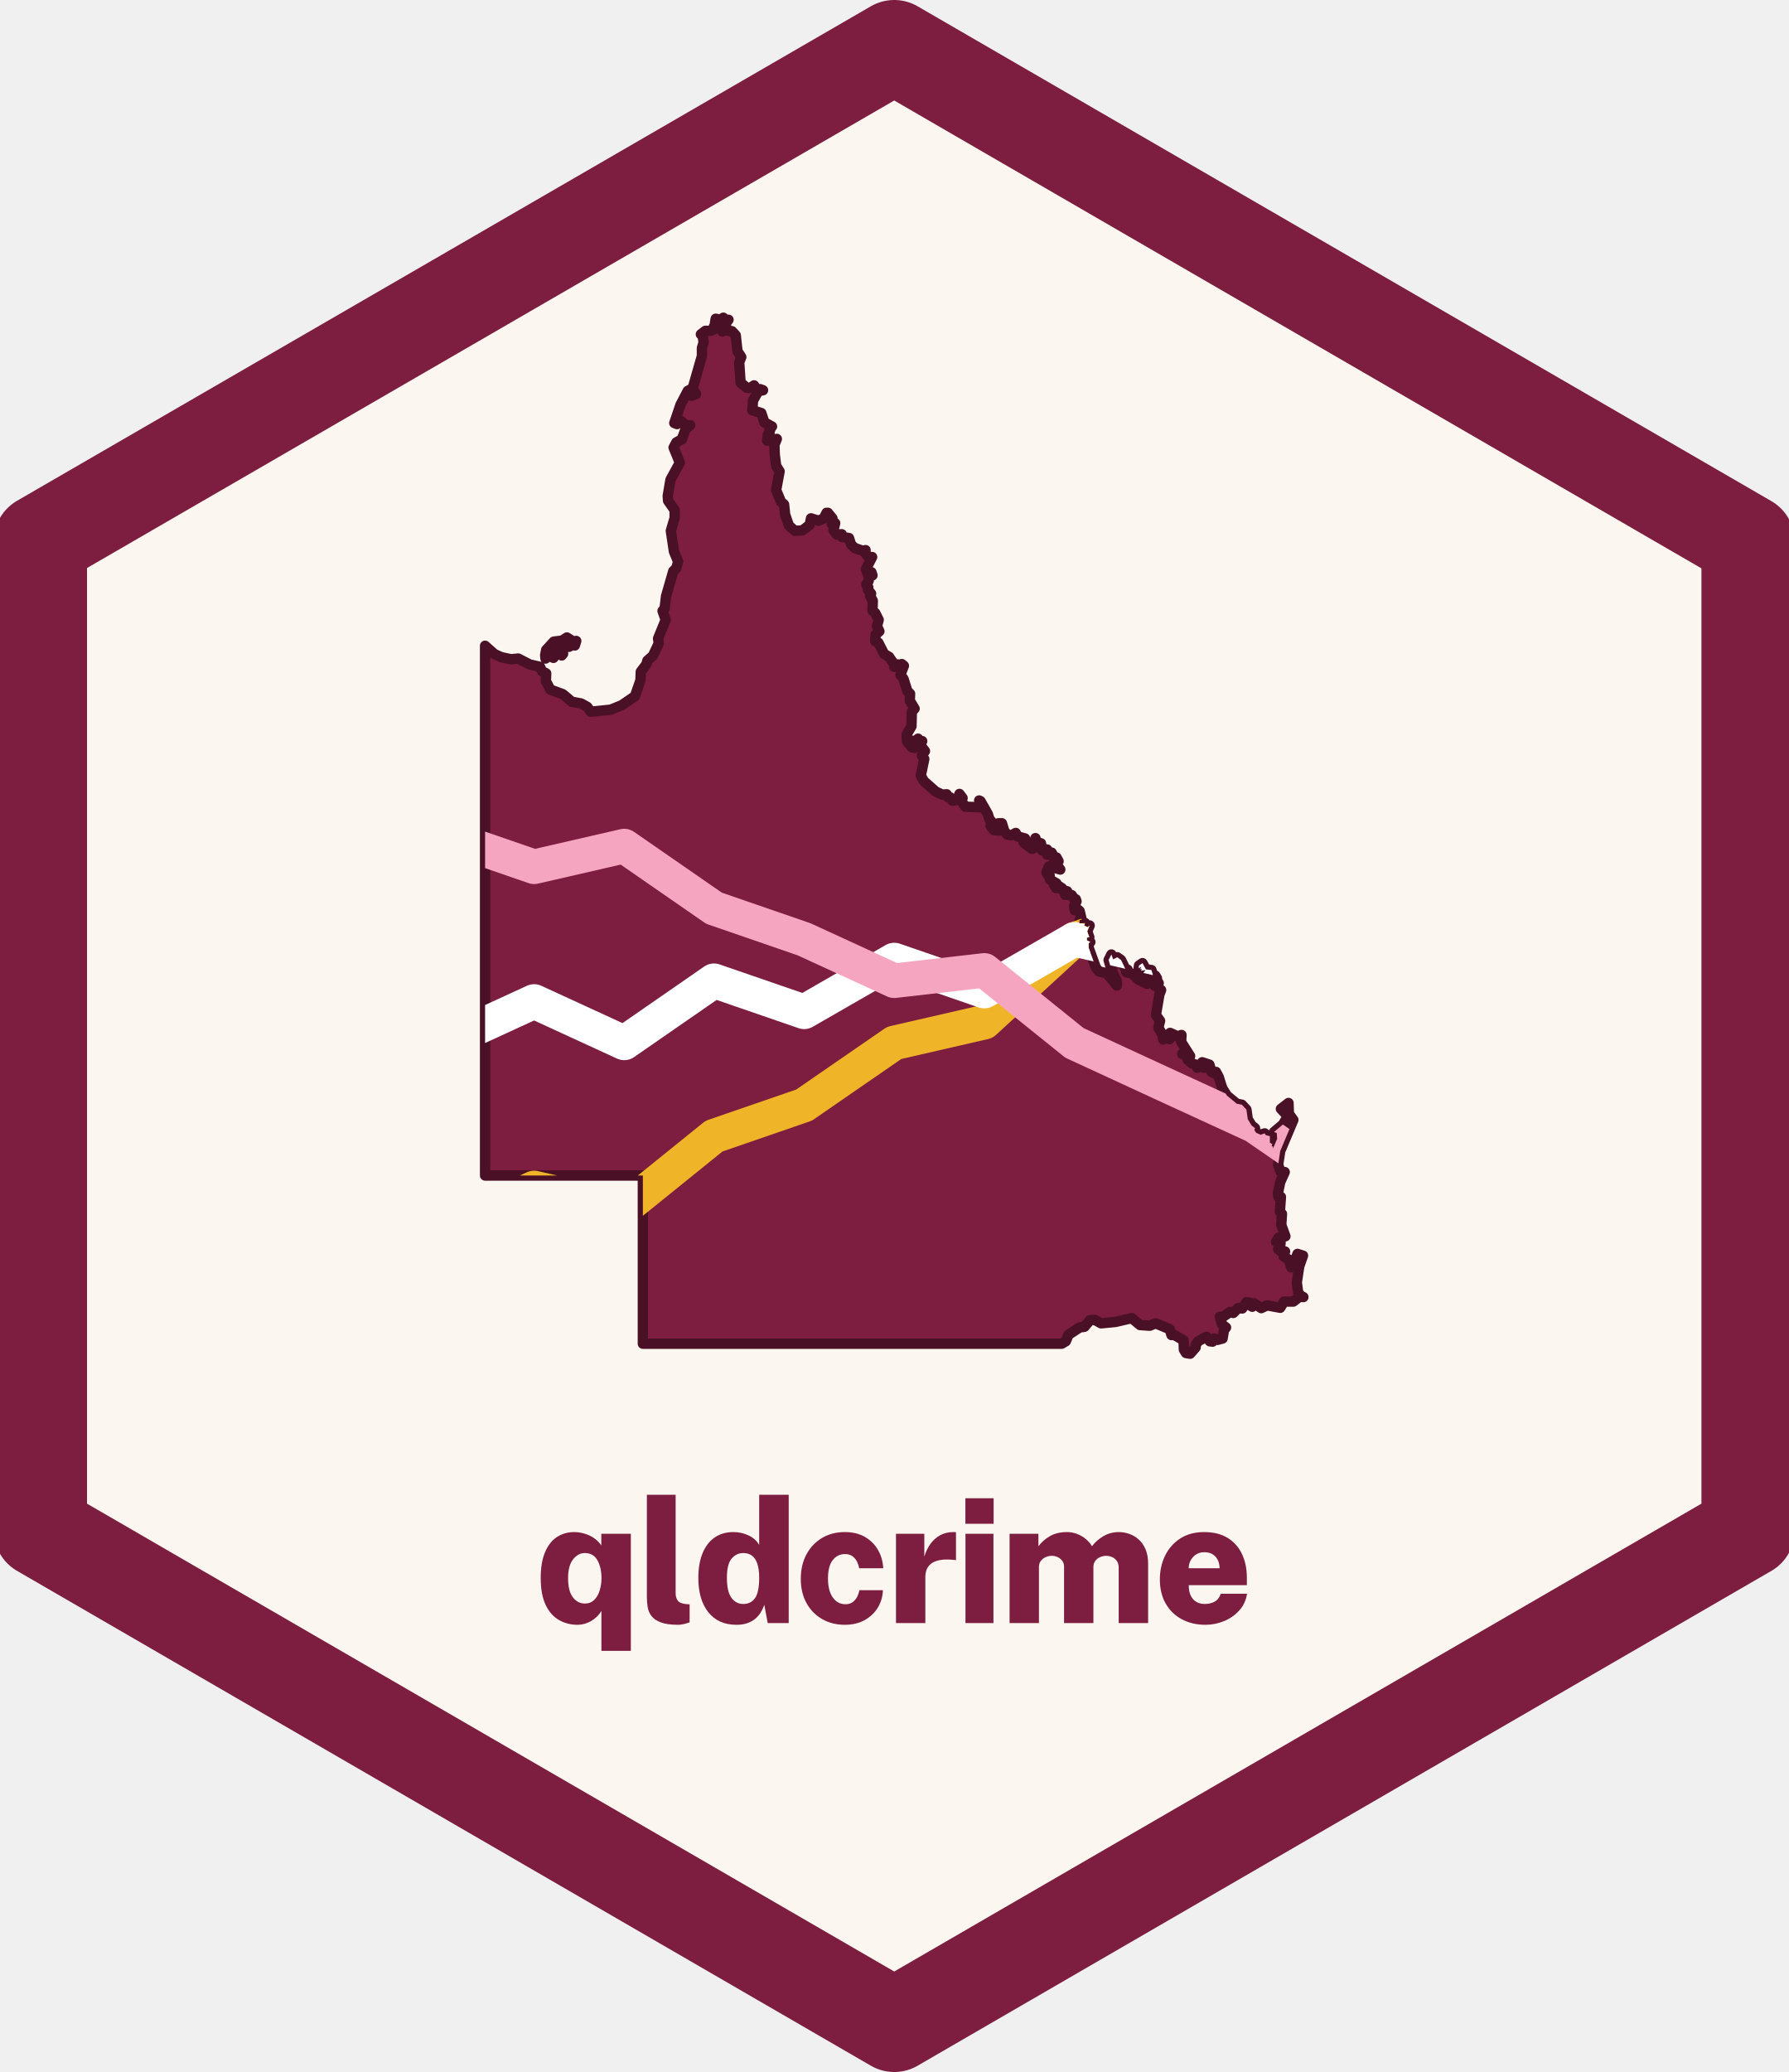
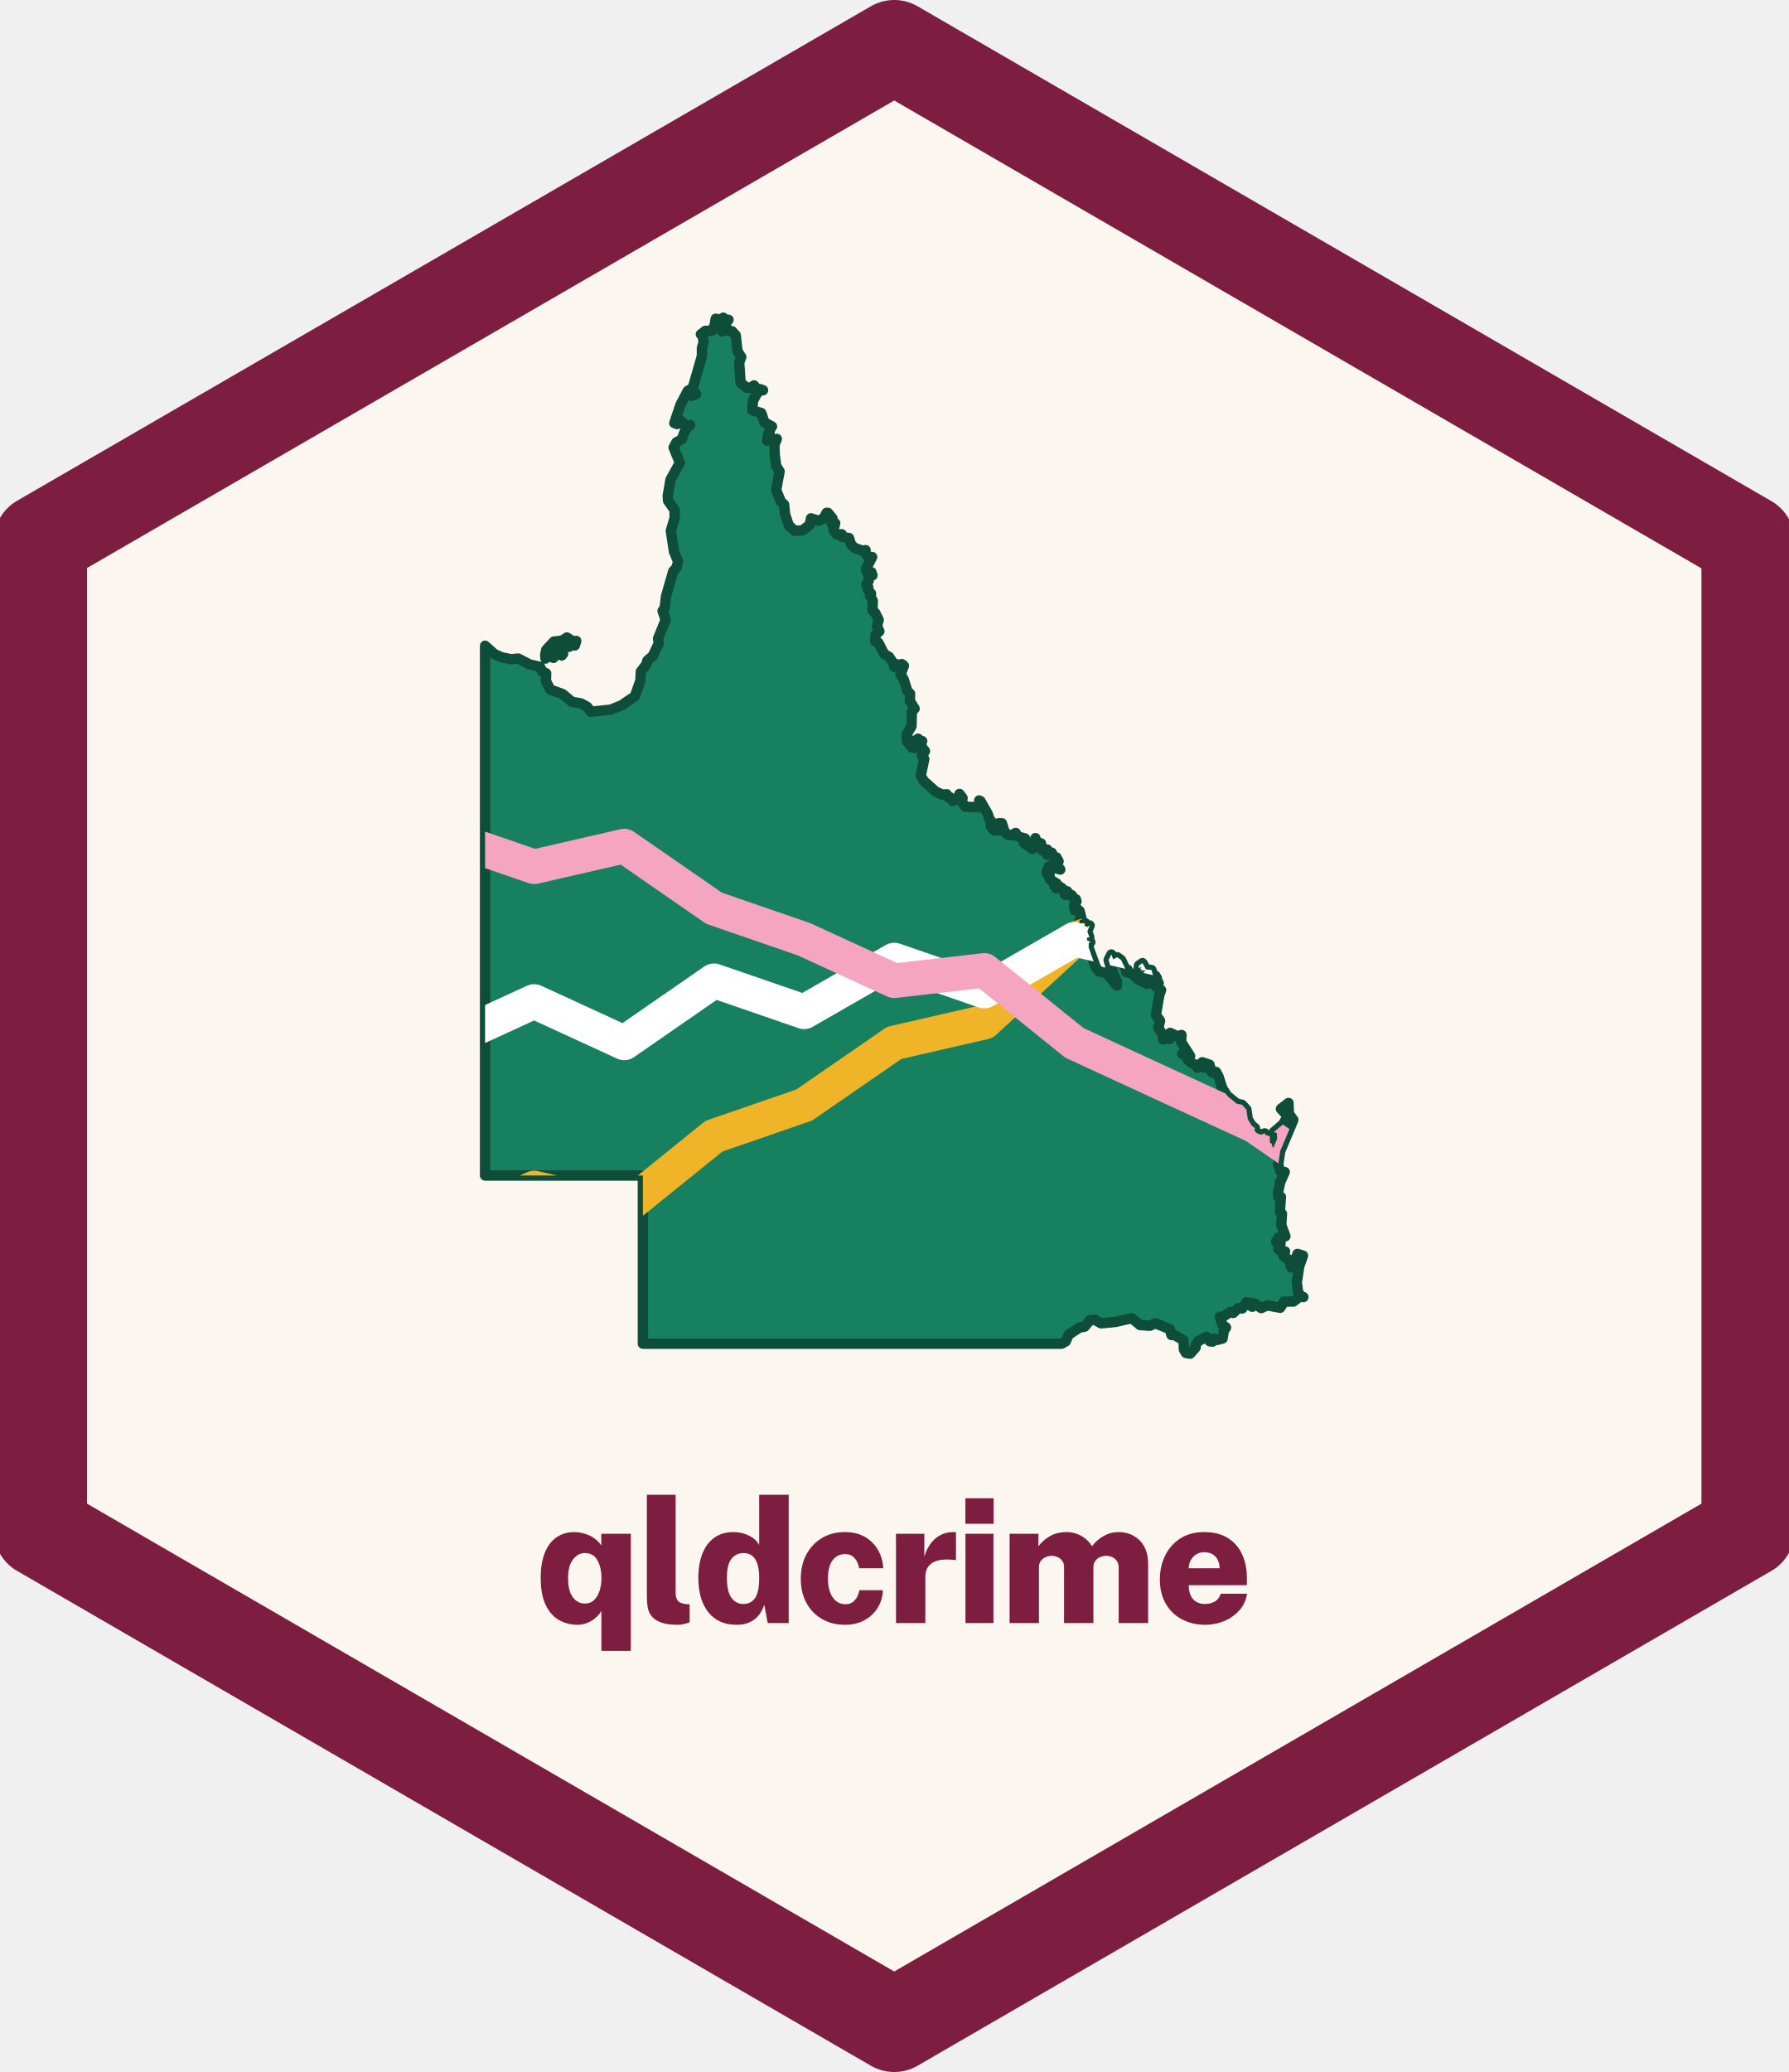
<svg xmlns="http://www.w3.org/2000/svg" viewBox="0 0 518 600" width="518" height="600">
  <defs>
    <clipPath id="hex">
      <path d="M259.0,13.5 L506.3,156.8 L506.3,443.2 L259.0,586.5 L11.7,443.2 L11.7,156.7 Z" />
    </clipPath>
    <clipPath id="qld">
      <path d="M140.5,187.0 L143.2,189.4 L145.2,190.3 L148.0,190.9 L150.1,190.7 L153.4,192.4 L156.4,193.1 L157.0,194.4 L158.2,195.0 L158.1,197.2 L159.4,199.7 L163.0,201.0 L165.6,203.2 L168.3,203.7 L170.1,204.7 L171.1,206.1 L176.9,205.5 L180.1,204.2 L183.9,201.6 L185.5,197.0 L185.6,194.5 L187.2,192.4 L187.5,191.3 L189.1,189.9 L190.8,186.3 L190.6,184.9 L192.8,179.5 L191.9,176.9 L192.5,176.2 L192.9,172.7 L195.0,165.4 L195.9,164.5 L196.4,162.6 L195.2,159.7 L194.3,153.7 L195.4,150.0 L195.4,147.7 L193.5,145.0 L193.4,143.6 L194.2,138.9 L196.9,134.0 L195.1,129.6 L195.9,128.1 L197.5,127.2 L198.5,124.4 L199.9,123.1 L198.7,123.2 L197.1,121.8 L196.1,122.8 L195.3,122.5 L197.1,117.2 L199.2,113.2 L200.1,112.7 L199.8,113.2 L200.3,114.6 L201.6,114.1 L200.6,112.5 L203.3,103.1 L203.3,100.8 L203.8,99.1 L203.5,97.2 L203.0,96.8 L204.3,95.8 L205.9,95.8 L206.9,95.3 L206.8,94.5 L207.4,94.4 L207.8,93.2 L207.1,93.4 L207.3,92.3 L208.7,92.6 L209.5,92.0 L210.2,92.7 L211.0,92.6 L209.4,94.7 L209.2,96.0 L210.5,95.0 L211.0,95.8 L212.0,95.9 L213.1,97.1 L213.6,101.7 L214.7,103.4 L214.1,104.9 L214.5,110.8 L216.3,112.3 L217.3,112.3 L218.4,111.6 L219.3,112.9 L220.2,112.7 L221.0,113.0 L219.6,113.3 L218.1,116.0 L217.9,118.8 L220.5,119.6 L221.4,122.3 L223.6,123.5 L222.9,124.2 L223.1,124.4 L222.6,125.4 L222.9,125.7 L222.4,125.8 L222.2,127.6 L225.0,127.1 L224.3,128.8 L224.4,131.7 L224.8,134.9 L225.8,136.5 L224.8,141.9 L226.2,145.3 L227.1,146.1 L227.4,149.0 L228.5,152.2 L230.2,153.7 L232.4,153.6 L234.5,152.0 L234.9,150.1 L237.1,150.8 L238.6,150.1 L239.4,148.5 L239.8,148.5 L241.1,150.1 L240.9,151.7 L241.9,151.5 L241.4,153.5 L242.4,154.8 L243.8,154.7 L243.9,155.5 L245.9,155.8 L246.5,157.7 L247.6,158.7 L249.9,159.5 L250.7,159.3 L250.6,160.1 L251.5,161.3 L252.6,161.3 L250.8,164.8 L251.3,166.2 L252.1,166.2 L252.4,165.7 L252.7,166.6 L251.6,167.2 L251.6,168.2 L250.9,169.3 L251.5,170.1 L251.4,170.8 L252.3,171.9 L252.0,172.5 L252.8,174.0 L252.7,176.8 L253.5,177.5 L254.5,179.5 L254.0,181.3 L254.7,182.8 L253.6,183.8 L253.5,185.7 L254.4,186.1 L256.1,189.4 L257.5,190.2 L259.0,192.4 L259.0,193.1 L260.1,192.4 L260.7,193.0 L261.2,192.3 L261.8,192.8 L260.8,195.4 L261.7,196.6 L262.8,200.1 L263.6,200.9 L263.5,202.9 L264.9,205.2 L264.1,206.1 L264.0,210.3 L262.6,212.7 L262.7,214.7 L264.1,216.4 L264.9,216.6 L264.8,215.8 L263.5,214.7 L264.4,214.5 L265.8,215.3 L265.9,213.9 L266.3,214.5 L267.1,214.6 L266.6,215.8 L267.9,217.5 L267.0,218.8 L267.7,219.8 L266.7,224.6 L267.6,226.2 L271.0,229.2 L272.9,230.1 L274.2,230.0 L274.5,230.8 L275.2,230.9 L275.9,231.9 L277.3,231.5 L277.9,229.9 L278.8,231.1 L278.4,231.5 L278.6,232.2 L279.6,233.6 L284.4,233.8 L284.5,232.9 L283.6,231.8 L284.0,232.0 L286.1,235.7 L286.6,237.3 L287.1,237.8 L286.9,239.2 L287.9,240.4 L289.4,240.5 L289.2,238.4 L290.2,238.4 L290.9,240.7 L291.8,241.7 L292.9,241.9 L294.2,241.2 L294.7,242.2 L296.9,242.8 L297.1,243.6 L296.5,244.0 L298.9,245.8 L300.1,245.3 L299.7,244.8 L299.9,242.7 L300.3,244.4 L300.9,244.6 L301.2,244.1 L301.5,244.2 L301.9,246.3 L302.7,245.9 L303.0,246.4 L303.3,246.0 L303.3,247.5 L304.6,246.9 L305.5,248.6 L306.0,248.3 L306.6,249.4 L305.8,249.4 L305.7,249.9 L307.1,251.8 L305.4,251.3 L305.1,250.0 L304.6,250.9 L303.8,250.9 L303.1,252.6 L303.6,253.5 L304.0,253.4 L304.1,254.7 L306.0,255.8 L305.3,256.3 L305.9,257.2 L306.7,256.6 L307.6,257.2 L307.7,257.7 L309.1,258.1 L308.5,258.2 L308.5,259.1 L310.4,259.2 L311.3,260.5 L311.6,260.4 L311.8,261.0 L311.1,262.4 L311.3,263.6 L312.1,263.3 L312.7,263.8 L313.3,266.3 L312.7,266.4 L312.6,267.4 L314.3,267.3 L314.0,268.0 L315.0,268.5 L315.6,268.0 L314.9,269.7 L315.5,271.4 L314.8,271.5 L314.8,272.3 L315.8,272.8 L315.3,273.1 L315.3,274.4 L317.4,280.2 L318.3,281.3 L320.5,281.8 L323.5,285.4 L323.5,284.2 L322.1,281.2 L322.2,279.9 L321.6,279.7 L321.1,278.0 L321.9,276.4 L322.4,277.8 L323.6,277.2 L324.7,278.0 L325.9,280.5 L326.6,280.8 L326.2,281.5 L328.0,282.0 L329.6,283.6 L332.2,284.9 L331.6,281.9 L331.1,281.8 L331.8,280.9 L330.5,281.1 L330.7,280.5 L330.2,280.7 L330.6,279.9 L329.8,280.4 L329.9,279.6 L330.9,278.9 L331.9,280.7 L333.5,280.9 L334.0,282.6 L334.6,282.5 L335.1,283.3 L334.6,283.4 L334.4,284.0 L333.8,283.6 L333.6,284.1 L334.4,284.6 L334.5,285.5 L335.2,284.0 L335.6,284.7 L335.3,286.0 L336.3,286.7 L335.8,288.0 L334.8,293.9 L336.0,295.6 L335.5,297.6 L336.7,299.6 L336.9,301.0 L337.7,300.6 L338.8,300.9 L338.3,299.8 L338.9,299.1 L341.1,300.1 L342.2,299.7 L342.1,301.7 L344.7,305.8 L344.4,306.1 L344.1,305.2 L343.8,305.4 L343.4,304.1 L343.0,305.1 L342.8,304.7 L342.4,305.2 L343.6,305.7 L344.0,306.9 L345.2,307.9 L346.9,308.5 L346.6,308.7 L346.8,309.2 L347.4,308.6 L348.8,309.2 L347.8,308.1 L348.2,307.6 L350.3,308.3 L350.9,310.4 L351.7,310.8 L352.2,310.4 L353.0,311.9 L354.0,315.1 L355.4,317.3 L358.2,319.6 L359.7,319.9 L361.0,321.3 L361.4,324.1 L362.5,325.9 L363.5,326.7 L363.3,327.2 L363.8,328.0 L365.1,328.6 L366.3,328.2 L366.6,328.7 L367.8,329.0 L367.8,330.9 L368.5,331.3 L368.3,331.9 L368.7,332.0 L368.7,332.6 L369.9,329.8 L369.8,328.1 L369.0,327.8 L371.6,325.6 L372.6,323.9 L372.6,322.8 L371.0,321.1 L373.2,319.4 L373.3,322.5 L374.6,324.3 L370.8,333.3 L370.2,337.3 L370.9,339.3 L372.1,339.4 L370.8,342.3 L370.1,345.7 L370.3,346.6 L371.0,346.6 L370.7,350.9 L371.3,351.5 L371.1,354.7 L372.3,358.0 L370.3,358.4 L369.6,359.6 L370.9,359.8 L370.8,360.8 L370.2,361.7 L371.2,362.5 L372.2,362.4 L371.8,363.8 L373.5,364.9 L373.6,365.8 L374.3,365.8 L373.8,366.4 L374.0,367.0 L374.6,366.1 L375.4,366.9 L375.2,364.7 L375.8,363.1 L377.4,363.6 L376.3,366.7 L375.6,371.4 L376.0,374.3 L377.0,375.5 L377.5,375.6 L376.4,375.5 L374.6,376.9 L371.9,376.9 L370.8,378.7 L367.0,378.0 L365.3,378.8 L363.2,377.4 L362.7,378.4 L361.9,377.9 L362.0,377.2 L361.0,377.1 L359.8,378.9 L358.6,378.8 L357.2,380.2 L356.3,379.9 L354.1,381.4 L353.3,381.3 L354.0,383.6 L355.1,384.4 L354.5,385.2 L354.1,387.6 L352.6,388.0 L351.6,387.6 L351.2,388.5 L350.4,388.4 L349.4,387.1 L347.0,388.4 L346.3,389.5 L346.3,390.2 L344.7,392.0 L343.5,391.8 L342.9,390.8 L342.8,388.1 L340.0,386.5 L339.3,386.6 L338.8,384.9 L334.7,383.2 L333.0,383.9 L330.2,383.7 L327.8,381.7 L323.1,382.8 L318.9,383.2 L317.1,382.2 L315.7,382.3 L314.1,384.2 L312.7,384.4 L309.5,386.5 L308.7,388.4 L307.5,389.1 L186.2,389.1 L186.2,340.4 L140.5,340.4 L140.5,187.0 ZM158.0,190.7 L157.9,189.7 L158.2,188.2 L160.4,185.8 L162.8,185.5 L164.2,184.6 L166.4,186.0 L166.9,185.6 L166.5,186.9 L165.8,186.7 L164.8,187.3 L164.2,186.2 L163.4,186.7 L163.6,187.3 L163.0,187.5 L162.6,188.7 L163.1,189.3 L162.7,189.8 L161.7,188.6 L160.3,190.5 L158.8,189.8 L158.0,190.7 Z" />
    </clipPath>
  </defs>
  <path d="M259.0,13.5 L506.3,156.8 L506.3,443.2 L259.0,586.5 L11.7,443.2 L11.7,156.7 Z" fill="#fbf6ef" />
-   <path d="M140.5,187.0 L143.2,189.4 L145.2,190.3 L148.0,190.9 L150.1,190.7 L153.4,192.4 L156.4,193.1 L157.0,194.4 L158.2,195.0 L158.1,197.2 L159.4,199.7 L163.0,201.0 L165.6,203.2 L168.3,203.7 L170.1,204.7 L171.1,206.1 L176.9,205.5 L180.1,204.2 L183.9,201.6 L185.5,197.0 L185.6,194.5 L187.2,192.4 L187.5,191.3 L189.1,189.9 L190.8,186.3 L190.6,184.9 L192.8,179.5 L191.9,176.9 L192.5,176.2 L192.9,172.7 L195.0,165.4 L195.9,164.5 L196.4,162.6 L195.2,159.7 L194.3,153.7 L195.4,150.0 L195.4,147.7 L193.5,145.0 L193.4,143.6 L194.2,138.9 L196.9,134.0 L195.1,129.6 L195.9,128.1 L197.5,127.2 L198.5,124.4 L199.9,123.1 L198.7,123.2 L197.1,121.8 L196.1,122.8 L195.3,122.5 L197.1,117.2 L199.2,113.2 L200.1,112.7 L199.8,113.2 L200.3,114.6 L201.6,114.1 L200.6,112.5 L203.3,103.1 L203.3,100.8 L203.8,99.1 L203.5,97.2 L203.0,96.8 L204.3,95.8 L205.9,95.8 L206.9,95.3 L206.8,94.5 L207.4,94.4 L207.8,93.2 L207.1,93.4 L207.3,92.3 L208.7,92.6 L209.5,92.0 L210.2,92.7 L211.0,92.6 L209.4,94.7 L209.2,96.0 L210.5,95.0 L211.0,95.8 L212.0,95.9 L213.1,97.1 L213.6,101.7 L214.7,103.4 L214.1,104.9 L214.5,110.8 L216.3,112.3 L217.3,112.3 L218.4,111.6 L219.3,112.9 L220.2,112.7 L221.0,113.0 L219.6,113.3 L218.1,116.0 L217.9,118.8 L220.5,119.6 L221.4,122.3 L223.6,123.5 L222.9,124.2 L223.1,124.4 L222.6,125.4 L222.9,125.7 L222.4,125.8 L222.2,127.6 L225.0,127.1 L224.3,128.8 L224.4,131.7 L224.8,134.9 L225.8,136.5 L224.8,141.9 L226.2,145.3 L227.1,146.1 L227.4,149.0 L228.5,152.2 L230.2,153.7 L232.4,153.6 L234.5,152.0 L234.9,150.1 L237.1,150.8 L238.6,150.1 L239.4,148.5 L239.8,148.5 L241.1,150.1 L240.9,151.7 L241.9,151.5 L241.4,153.5 L242.4,154.8 L243.8,154.7 L243.9,155.5 L245.9,155.8 L246.5,157.7 L247.6,158.7 L249.9,159.5 L250.7,159.3 L250.6,160.1 L251.5,161.3 L252.6,161.3 L250.8,164.8 L251.3,166.2 L252.1,166.2 L252.4,165.7 L252.7,166.6 L251.6,167.2 L251.6,168.2 L250.9,169.3 L251.5,170.1 L251.4,170.8 L252.3,171.9 L252.0,172.5 L252.8,174.0 L252.7,176.8 L253.5,177.5 L254.5,179.5 L254.0,181.3 L254.7,182.8 L253.6,183.8 L253.5,185.7 L254.4,186.1 L256.1,189.4 L257.5,190.2 L259.0,192.4 L259.0,193.1 L260.1,192.4 L260.7,193.0 L261.2,192.3 L261.8,192.8 L260.8,195.4 L261.7,196.6 L262.8,200.1 L263.6,200.9 L263.5,202.9 L264.9,205.2 L264.1,206.1 L264.0,210.3 L262.6,212.7 L262.7,214.7 L264.1,216.4 L264.9,216.6 L264.8,215.8 L263.5,214.7 L264.4,214.5 L265.8,215.3 L265.9,213.9 L266.3,214.5 L267.1,214.6 L266.6,215.8 L267.9,217.5 L267.0,218.8 L267.7,219.8 L266.7,224.6 L267.6,226.2 L271.0,229.2 L272.9,230.1 L274.2,230.0 L274.5,230.8 L275.2,230.9 L275.9,231.9 L277.3,231.5 L277.9,229.9 L278.8,231.1 L278.4,231.5 L278.6,232.2 L279.6,233.6 L284.4,233.8 L284.5,232.9 L283.6,231.8 L284.0,232.0 L286.1,235.7 L286.6,237.3 L287.1,237.8 L286.9,239.2 L287.9,240.4 L289.4,240.5 L289.2,238.4 L290.2,238.4 L290.9,240.7 L291.8,241.7 L292.9,241.9 L294.2,241.2 L294.7,242.2 L296.9,242.8 L297.1,243.6 L296.5,244.0 L298.9,245.8 L300.1,245.3 L299.7,244.8 L299.9,242.7 L300.3,244.4 L300.9,244.6 L301.2,244.1 L301.5,244.2 L301.9,246.3 L302.7,245.9 L303.0,246.4 L303.3,246.0 L303.3,247.5 L304.6,246.9 L305.5,248.6 L306.0,248.3 L306.6,249.4 L305.8,249.4 L305.7,249.9 L307.1,251.8 L305.4,251.3 L305.1,250.0 L304.6,250.9 L303.8,250.9 L303.1,252.6 L303.6,253.5 L304.0,253.4 L304.1,254.7 L306.0,255.8 L305.3,256.3 L305.9,257.2 L306.7,256.6 L307.6,257.2 L307.7,257.7 L309.1,258.1 L308.5,258.2 L308.5,259.1 L310.4,259.2 L311.3,260.5 L311.6,260.4 L311.8,261.0 L311.1,262.4 L311.3,263.6 L312.1,263.3 L312.7,263.8 L313.3,266.3 L312.7,266.4 L312.6,267.4 L314.3,267.3 L314.0,268.0 L315.0,268.5 L315.6,268.0 L314.9,269.7 L315.5,271.4 L314.8,271.5 L314.8,272.3 L315.8,272.8 L315.3,273.1 L315.3,274.4 L317.4,280.2 L318.3,281.3 L320.5,281.8 L323.5,285.4 L323.5,284.2 L322.1,281.2 L322.2,279.9 L321.6,279.7 L321.1,278.0 L321.9,276.4 L322.4,277.8 L323.6,277.2 L324.7,278.0 L325.9,280.5 L326.6,280.8 L326.2,281.5 L328.0,282.0 L329.6,283.6 L332.2,284.9 L331.6,281.9 L331.1,281.8 L331.8,280.9 L330.5,281.1 L330.7,280.5 L330.2,280.7 L330.6,279.9 L329.8,280.4 L329.9,279.6 L330.9,278.9 L331.9,280.7 L333.5,280.9 L334.0,282.6 L334.6,282.5 L335.1,283.3 L334.6,283.4 L334.4,284.0 L333.8,283.6 L333.6,284.1 L334.4,284.6 L334.5,285.5 L335.2,284.0 L335.6,284.7 L335.3,286.0 L336.3,286.7 L335.8,288.0 L334.8,293.9 L336.0,295.6 L335.5,297.6 L336.7,299.6 L336.9,301.0 L337.7,300.6 L338.8,300.9 L338.3,299.8 L338.9,299.1 L341.1,300.1 L342.2,299.7 L342.1,301.7 L344.7,305.8 L344.4,306.1 L344.1,305.2 L343.8,305.4 L343.4,304.1 L343.0,305.1 L342.8,304.7 L342.4,305.2 L343.6,305.7 L344.0,306.9 L345.2,307.9 L346.9,308.5 L346.6,308.7 L346.8,309.2 L347.4,308.6 L348.8,309.2 L347.8,308.1 L348.2,307.6 L350.3,308.3 L350.9,310.4 L351.7,310.8 L352.2,310.4 L353.0,311.9 L354.0,315.1 L355.4,317.3 L358.2,319.6 L359.7,319.9 L361.0,321.3 L361.4,324.1 L362.5,325.9 L363.5,326.7 L363.3,327.2 L363.8,328.0 L365.1,328.6 L366.3,328.2 L366.6,328.7 L367.8,329.0 L367.8,330.9 L368.5,331.3 L368.3,331.9 L368.7,332.0 L368.7,332.6 L369.9,329.8 L369.8,328.1 L369.0,327.8 L371.6,325.6 L372.6,323.9 L372.6,322.8 L371.0,321.1 L373.2,319.4 L373.3,322.5 L374.6,324.3 L370.8,333.3 L370.2,337.3 L370.9,339.3 L372.1,339.4 L370.8,342.3 L370.1,345.7 L370.3,346.6 L371.0,346.6 L370.7,350.9 L371.3,351.5 L371.1,354.7 L372.3,358.0 L370.3,358.4 L369.6,359.6 L370.9,359.8 L370.8,360.8 L370.2,361.7 L371.2,362.5 L372.2,362.4 L371.8,363.8 L373.5,364.9 L373.6,365.8 L374.3,365.8 L373.8,366.4 L374.0,367.0 L374.6,366.1 L375.4,366.9 L375.2,364.7 L375.8,363.1 L377.4,363.6 L376.3,366.7 L375.6,371.4 L376.0,374.3 L377.0,375.5 L377.5,375.6 L376.4,375.5 L374.6,376.9 L371.9,376.9 L370.8,378.7 L367.0,378.0 L365.3,378.8 L363.2,377.4 L362.7,378.4 L361.9,377.9 L362.0,377.2 L361.0,377.1 L359.8,378.9 L358.6,378.8 L357.2,380.2 L356.3,379.9 L354.1,381.4 L353.3,381.3 L354.0,383.6 L355.1,384.4 L354.5,385.2 L354.1,387.6 L352.6,388.0 L351.6,387.6 L351.2,388.5 L350.4,388.4 L349.4,387.1 L347.0,388.4 L346.3,389.5 L346.3,390.2 L344.7,392.0 L343.5,391.8 L342.9,390.8 L342.8,388.1 L340.0,386.5 L339.3,386.6 L338.8,384.9 L334.7,383.2 L333.0,383.9 L330.2,383.7 L327.8,381.7 L323.1,382.8 L318.9,383.2 L317.1,382.2 L315.7,382.3 L314.1,384.2 L312.7,384.4 L309.5,386.5 L308.7,388.4 L307.5,389.1 L186.2,389.1 L186.2,340.4 L140.5,340.4 L140.5,187.0 ZM158.0,190.7 L157.9,189.7 L158.2,188.2 L160.4,185.8 L162.8,185.5 L164.2,184.6 L166.4,186.0 L166.9,185.6 L166.5,186.9 L165.8,186.7 L164.8,187.3 L164.2,186.2 L163.4,186.7 L163.6,187.3 L163.0,187.5 L162.6,188.7 L163.1,189.3 L162.7,189.8 L161.7,188.6 L160.3,190.5 L158.8,189.8 L158.0,190.7 Z" fill="#7d1d3f" stroke="#4a1025" stroke-width="3" stroke-linejoin="round" />
+   <path d="M140.5,187.0 L143.2,189.4 L145.2,190.3 L148.0,190.9 L150.1,190.7 L153.4,192.4 L156.4,193.1 L157.0,194.4 L158.2,195.0 L158.1,197.2 L159.4,199.7 L163.0,201.0 L165.6,203.2 L168.3,203.7 L170.1,204.7 L171.1,206.1 L176.9,205.5 L180.1,204.2 L183.9,201.6 L185.5,197.0 L185.6,194.5 L187.2,192.4 L187.5,191.3 L189.1,189.9 L190.8,186.3 L190.6,184.9 L192.8,179.5 L191.9,176.9 L192.5,176.2 L192.9,172.7 L195.0,165.4 L195.9,164.5 L196.4,162.6 L195.2,159.7 L194.3,153.7 L195.4,150.0 L195.4,147.7 L193.5,145.0 L193.4,143.6 L194.2,138.9 L196.9,134.0 L195.1,129.6 L195.9,128.1 L197.5,127.2 L198.5,124.4 L199.9,123.1 L198.7,123.2 L197.1,121.8 L196.1,122.8 L195.3,122.5 L197.1,117.2 L199.2,113.2 L200.1,112.7 L199.8,113.2 L200.3,114.6 L201.6,114.1 L200.6,112.5 L203.3,103.1 L203.3,100.8 L203.8,99.1 L203.5,97.2 L203.0,96.8 L204.3,95.8 L205.9,95.8 L206.9,95.3 L206.8,94.5 L207.4,94.4 L207.8,93.2 L207.1,93.4 L207.3,92.3 L208.7,92.6 L209.5,92.0 L210.2,92.7 L211.0,92.6 L209.4,94.7 L209.2,96.0 L210.5,95.0 L211.0,95.8 L212.0,95.9 L213.1,97.1 L213.6,101.7 L214.7,103.4 L214.1,104.9 L214.5,110.8 L216.3,112.3 L217.3,112.3 L218.4,111.6 L219.3,112.9 L220.2,112.7 L221.0,113.0 L219.6,113.3 L218.1,116.0 L217.9,118.8 L220.5,119.6 L221.4,122.3 L223.6,123.5 L222.9,124.2 L223.1,124.4 L222.6,125.4 L222.9,125.7 L222.4,125.8 L222.2,127.6 L225.0,127.1 L224.3,128.8 L224.4,131.7 L224.8,134.9 L225.8,136.5 L224.8,141.9 L226.2,145.3 L227.1,146.1 L227.4,149.0 L228.5,152.2 L230.2,153.7 L232.4,153.6 L234.5,152.0 L234.9,150.1 L237.1,150.8 L238.6,150.1 L239.4,148.5 L239.8,148.5 L241.1,150.1 L240.9,151.7 L241.9,151.5 L241.4,153.5 L242.4,154.8 L243.8,154.7 L243.9,155.5 L245.9,155.8 L246.5,157.7 L247.6,158.7 L249.9,159.5 L250.7,159.3 L250.6,160.1 L251.5,161.3 L252.6,161.3 L250.8,164.8 L251.3,166.2 L252.1,166.2 L252.4,165.7 L252.7,166.6 L251.6,167.2 L251.6,168.2 L250.9,169.3 L251.5,170.1 L251.4,170.8 L252.3,171.9 L252.0,172.5 L252.8,174.0 L252.7,176.8 L253.5,177.5 L254.5,179.5 L254.0,181.3 L254.7,182.8 L253.6,183.8 L253.5,185.7 L254.4,186.1 L256.1,189.4 L257.5,190.2 L259.0,192.4 L259.0,193.1 L260.1,192.4 L260.7,193.0 L261.2,192.3 L261.8,192.8 L260.8,195.4 L261.7,196.6 L262.8,200.1 L263.6,200.9 L263.5,202.9 L264.9,205.2 L264.1,206.1 L264.0,210.3 L262.6,212.7 L262.7,214.7 L264.1,216.4 L264.9,216.6 L264.8,215.8 L263.5,214.7 L264.4,214.5 L265.8,215.3 L265.9,213.9 L266.3,214.5 L267.1,214.6 L266.6,215.8 L267.9,217.5 L267.0,218.8 L267.7,219.8 L266.7,224.6 L267.6,226.2 L271.0,229.2 L272.9,230.1 L274.2,230.0 L274.5,230.8 L275.2,230.9 L275.9,231.9 L277.3,231.5 L277.9,229.9 L278.8,231.1 L278.4,231.5 L278.6,232.2 L279.6,233.6 L284.4,233.8 L284.5,232.9 L283.6,231.8 L284.0,232.0 L286.1,235.7 L286.6,237.3 L287.1,237.8 L286.9,239.2 L287.9,240.4 L289.4,240.5 L289.2,238.4 L290.2,238.4 L290.9,240.7 L291.8,241.7 L292.9,241.9 L294.2,241.2 L294.7,242.2 L296.9,242.8 L297.1,243.6 L296.5,244.0 L298.9,245.8 L300.1,245.3 L299.7,244.8 L299.9,242.7 L300.3,244.4 L300.9,244.6 L301.2,244.1 L301.5,244.2 L301.9,246.3 L302.7,245.9 L303.0,246.4 L303.3,246.0 L303.3,247.5 L304.6,246.9 L305.5,248.6 L306.0,248.3 L306.6,249.4 L305.8,249.4 L305.7,249.9 L307.1,251.8 L305.4,251.3 L305.1,250.0 L304.6,250.9 L303.8,250.9 L303.1,252.6 L303.6,253.5 L304.0,253.4 L304.1,254.7 L306.0,255.8 L305.3,256.3 L305.9,257.2 L306.7,256.6 L307.6,257.2 L307.7,257.7 L309.1,258.1 L308.5,258.2 L308.5,259.1 L310.4,259.2 L311.3,260.5 L311.6,260.4 L311.8,261.0 L311.1,262.4 L311.3,263.6 L312.1,263.3 L312.7,263.8 L313.3,266.3 L312.7,266.4 L312.6,267.4 L314.3,267.3 L314.0,268.0 L315.0,268.5 L315.6,268.0 L314.9,269.7 L315.5,271.4 L314.8,271.5 L314.8,272.3 L315.8,272.8 L315.3,273.1 L315.3,274.4 L317.4,280.2 L318.3,281.3 L320.5,281.8 L323.5,285.4 L323.5,284.2 L322.1,281.2 L322.2,279.9 L321.6,279.7 L321.1,278.0 L321.9,276.4 L322.4,277.8 L323.6,277.2 L324.7,278.0 L325.9,280.5 L326.6,280.8 L326.2,281.5 L328.0,282.0 L329.6,283.6 L332.2,284.9 L331.6,281.9 L331.1,281.8 L331.8,280.9 L330.5,281.1 L330.7,280.5 L330.2,280.7 L330.6,279.9 L329.8,280.4 L329.9,279.6 L330.9,278.9 L331.9,280.7 L333.5,280.9 L334.0,282.6 L334.6,282.5 L335.1,283.3 L334.6,283.4 L334.4,284.0 L333.8,283.6 L333.6,284.1 L334.4,284.6 L334.5,285.5 L335.2,284.0 L335.6,284.7 L335.3,286.0 L336.3,286.7 L335.8,288.0 L334.8,293.9 L336.0,295.6 L335.5,297.6 L336.7,299.6 L336.9,301.0 L337.7,300.6 L338.8,300.9 L338.3,299.8 L338.9,299.1 L341.1,300.1 L342.2,299.7 L342.1,301.7 L344.7,305.8 L344.4,306.1 L344.1,305.2 L343.8,305.4 L343.4,304.1 L343.0,305.1 L342.8,304.7 L342.4,305.2 L343.6,305.7 L344.0,306.9 L345.2,307.9 L346.9,308.5 L346.6,308.7 L346.8,309.2 L347.4,308.6 L348.8,309.2 L347.8,308.1 L348.2,307.6 L350.3,308.3 L350.9,310.4 L351.7,310.8 L352.2,310.4 L353.0,311.9 L354.0,315.1 L355.4,317.3 L358.2,319.6 L359.7,319.9 L361.0,321.3 L361.4,324.1 L362.5,325.9 L363.5,326.7 L363.3,327.2 L363.8,328.0 L365.1,328.6 L366.3,328.2 L366.6,328.7 L367.8,329.0 L367.8,330.9 L368.5,331.3 L368.3,331.9 L368.7,332.0 L368.7,332.6 L369.9,329.8 L369.8,328.1 L369.0,327.8 L371.6,325.6 L372.6,323.9 L372.6,322.8 L371.0,321.1 L373.2,319.4 L373.3,322.5 L374.6,324.3 L370.8,333.3 L370.2,337.3 L370.9,339.3 L372.1,339.4 L370.8,342.3 L370.1,345.7 L370.3,346.6 L371.0,346.6 L370.7,350.9 L371.3,351.5 L371.1,354.7 L372.3,358.0 L370.3,358.4 L369.6,359.6 L370.9,359.8 L370.8,360.8 L370.2,361.7 L371.2,362.5 L372.2,362.4 L371.8,363.8 L373.5,364.9 L373.6,365.8 L374.3,365.8 L373.8,366.4 L374.0,367.0 L374.6,366.1 L375.4,366.9 L375.2,364.7 L375.8,363.1 L377.4,363.6 L376.3,366.7 L375.6,371.4 L376.0,374.3 L377.0,375.5 L377.5,375.6 L376.4,375.5 L374.6,376.9 L371.9,376.9 L370.8,378.7 L367.0,378.0 L365.3,378.8 L363.2,377.4 L362.7,378.4 L361.9,377.9 L362.0,377.2 L361.0,377.1 L359.8,378.9 L358.6,378.8 L357.2,380.2 L356.3,379.9 L354.1,381.4 L353.3,381.3 L354.0,383.6 L355.1,384.4 L354.5,385.2 L354.1,387.6 L352.6,388.0 L351.6,387.6 L351.2,388.5 L350.4,388.4 L349.4,387.1 L347.0,388.4 L346.3,389.5 L346.3,390.2 L344.7,392.0 L343.5,391.8 L342.9,390.8 L342.8,388.1 L340.0,386.5 L339.3,386.6 L338.8,384.9 L334.7,383.2 L333.0,383.9 L330.2,383.7 L327.8,381.7 L323.1,382.8 L318.9,383.2 L317.1,382.2 L315.7,382.3 L314.1,384.2 L312.7,384.4 L309.5,386.5 L308.7,388.4 L307.5,389.1 L186.2,389.1 L186.2,340.4 L140.5,340.4 L140.5,187.0 ZM158.0,190.7 L157.9,189.7 L158.2,188.2 L160.4,185.8 L162.8,185.5 L164.2,184.6 L166.4,186.0 L166.9,185.6 L166.5,186.9 L165.8,186.7 L164.8,187.3 L164.2,186.2 L163.4,186.7 L163.6,187.3 L163.0,187.5 L162.6,188.7 L163.1,189.3 L162.7,189.8 L161.7,188.6 L160.3,190.5 L158.8,189.8 L158.0,190.7 Z" fill="#17805f" stroke="#0d4d39" stroke-width="3" stroke-linejoin="round" />
  <g clip-path="url(#qld)" fill="none" stroke-linecap="round" stroke-linejoin="round">
    <polyline points="128.6,356.0 154.7,344.0 180.8,350.0 206.8,329.0 232.9,320.0 259.0,302.0 285.1,296.0 311.2,272.0 337.2,263.0 363.3,242.0 389.4,224.0" stroke="#f0b429" stroke-width="10" />
    <polyline points="128.6,302.0 154.7,290.0 180.8,302.0 206.8,284.0 232.9,293.0 259.0,278.0 285.1,287.0 311.2,272.0 337.2,278.0 363.3,266.0 389.4,272.0" stroke="#ffffff" stroke-width="10" />
    <polyline points="128.6,242.0 154.7,251.0 180.8,245.0 206.8,263.0 232.9,272.0 259.0,284.0 285.1,281.0 311.2,302.0 337.2,314.0 363.3,326.0 389.4,344.0" stroke="#f6a5c0" stroke-width="10" />
  </g>
  <path d="M174.188 478.05V466.475Q173.612 467.45 172.837 468.188Q172.062 468.925 171.15 469.45Q170.237 469.975 169.25 470.238Q168.262 470.5 167.237 470.5Q164.387 470.5 161.962 469.15Q159.537 467.8 158.075 464.812Q156.612 461.825 156.612 456.925Q156.612 452.475 157.85 449.513Q159.088 446.55 161.287 445.1Q163.487 443.65 166.338 443.65Q167.438 443.65 168.55 443.9Q169.662 444.15 170.7 444.625Q171.737 445.1 172.612 445.825Q173.487 446.55 174.162 447.5V444.15H182.713V478.05ZM169.387 464.35Q171.037 464.35 172.113 463.288Q173.188 462.225 173.7 460.525Q174.213 458.825 174.213 456.975Q174.213 453.95 173.05 451.837Q171.887 449.725 169.387 449.725Q167.412 449.725 165.975 451.562Q164.537 453.4 164.537 456.975Q164.537 460.725 165.925 462.538Q167.312 464.35 169.387 464.35Z M196.387 470.5Q193.162 470.5 191.325 469.775Q189.487 469.05 188.637 467.888Q187.787 466.725 187.575 465.3Q187.362 463.875 187.362 462.475V432.85H195.688V461.375Q195.688 462.55 196.238 463.413Q196.787 464.275 198.612 464.5L199.737 464.575V469.8Q198.938 470.075 198.087 470.288Q197.237 470.5 196.387 470.5Z M213.312 470.5Q208.037 470.5 205.15 466.85Q202.262 463.2 202.262 456.925Q202.262 452.85 203.45 449.875Q204.637 446.9 206.912 445.275Q209.188 443.65 212.438 443.65Q213.613 443.65 214.713 443.9Q215.812 444.15 216.8 444.612Q217.787 445.075 218.575 445.762Q219.363 446.45 219.887 447.375V432.85H228.438V470.0H222.363L221.363 464.7Q220.963 465.9 220.3 466.962Q219.637 468.025 218.675 468.812Q217.713 469.6 216.387 470.05Q215.062 470.5 213.312 470.5ZM215.262 464.475Q217.488 464.475 218.688 462.775Q219.887 461.075 219.887 456.875Q219.887 454.4 219.35 452.812Q218.812 451.225 217.8 450.475Q216.787 449.725 215.287 449.725Q213.262 449.725 211.9 451.337Q210.537 452.95 210.537 456.875Q210.537 460.925 211.863 462.7Q213.188 464.475 215.262 464.475Z M244.688 470.5Q241.038 470.5 238.15 468.863Q235.263 467.225 233.6 464.225Q231.938 461.225 231.938 457.2Q231.938 453.175 233.562 450.138Q235.188 447.1 238.062 445.375Q240.938 443.65 244.688 443.65Q248.138 443.65 250.575 445.087Q253.013 446.525 254.35 448.913Q255.688 451.3 255.812 454.125H248.838Q248.713 453.25 248.262 452.3Q247.812 451.35 246.975 450.688Q246.138 450.025 244.763 450.025Q242.538 450.025 241.175 451.788Q239.812 453.55 239.812 457.1Q239.812 460.6 241.2 462.575Q242.588 464.55 244.913 464.55Q246.263 464.55 247.113 463.825Q247.963 463.1 248.387 462.15Q248.812 461.2 248.913 460.475H255.713Q255.638 463.2 254.275 465.475Q252.913 467.75 250.475 469.125Q248.038 470.5 244.688 470.5Z M259.512 470.0V444.15H267.712V450.775Q268.312 448.75 269.45 447.137Q270.587 445.525 272.262 444.587Q273.938 443.65 276.137 443.65Q276.413 443.65 276.625 443.663Q276.837 443.675 276.887 443.725V451.8Q276.762 451.75 276.575 451.725Q276.387 451.7 276.188 451.7Q273.738 451.45 272.15 451.775Q270.562 452.1 269.65 452.825Q268.738 453.55 268.375 454.55Q268.012 455.55 268.012 456.725V470.0Z M279.638 470.0V444.15H287.738V470.0ZM279.613 441.25V433.85H287.788V441.25Z M292.413 470.0V444.15H300.763V447.775Q301.988 446.075 304.038 444.862Q306.088 443.65 309.088 443.65Q310.388 443.65 311.738 444.112Q313.088 444.575 314.275 445.487Q315.463 446.4 316.288 447.75Q317.538 446.05 319.562 444.85Q321.588 443.65 324.088 443.65Q325.538 443.65 327.038 444.163Q328.538 444.675 329.775 445.763Q331.013 446.85 331.775 448.6Q332.538 450.35 332.538 452.875V470.0H324.013V454.0Q324.013 452.775 323.475 452.012Q322.938 451.25 322.113 450.887Q321.288 450.525 320.388 450.525Q319.538 450.525 318.688 450.875Q317.838 451.225 317.263 451.95Q316.688 452.675 316.688 453.8V470.0H308.188V453.675Q308.188 452.65 307.65 451.95Q307.113 451.25 306.3 450.887Q305.488 450.525 304.613 450.525Q303.763 450.525 302.9 450.887Q302.038 451.25 301.475 451.975Q300.913 452.7 300.913 453.8V470.0Z M349.163 470.5Q345.238 470.5 342.25 468.875Q339.263 467.25 337.6 464.3Q335.938 461.35 335.938 457.375Q335.938 453.6 337.45 450.488Q338.963 447.375 341.838 445.512Q344.713 443.65 348.763 443.65Q352.863 443.65 355.613 445.362Q358.363 447.075 359.75 450.062Q361.138 453.05 361.138 456.9V459.025H344.313Q344.288 460.8 344.863 462.013Q345.438 463.225 346.488 463.85Q347.538 464.475 348.938 464.475Q350.538 464.475 351.775 463.812Q353.013 463.15 353.588 461.5H361.188Q360.763 464.325 358.95 466.337Q357.138 468.35 354.538 469.425Q351.938 470.5 349.163 470.5ZM344.288 454.125H353.238Q353.238 452.85 352.738 451.788Q352.238 450.725 351.25 450.1Q350.263 449.475 348.763 449.475Q347.438 449.475 346.425 450.138Q345.413 450.8 344.85 451.863Q344.288 452.925 344.288 454.125Z" fill="#7d1d3f" />
  <path d="M259.0,13.5 L506.3,156.8 L506.3,443.2 L259.0,586.5 L11.7,443.2 L11.7,156.7 Z" fill="none" stroke="#7d1d3f" stroke-width="27" stroke-linejoin="round" />
</svg>
